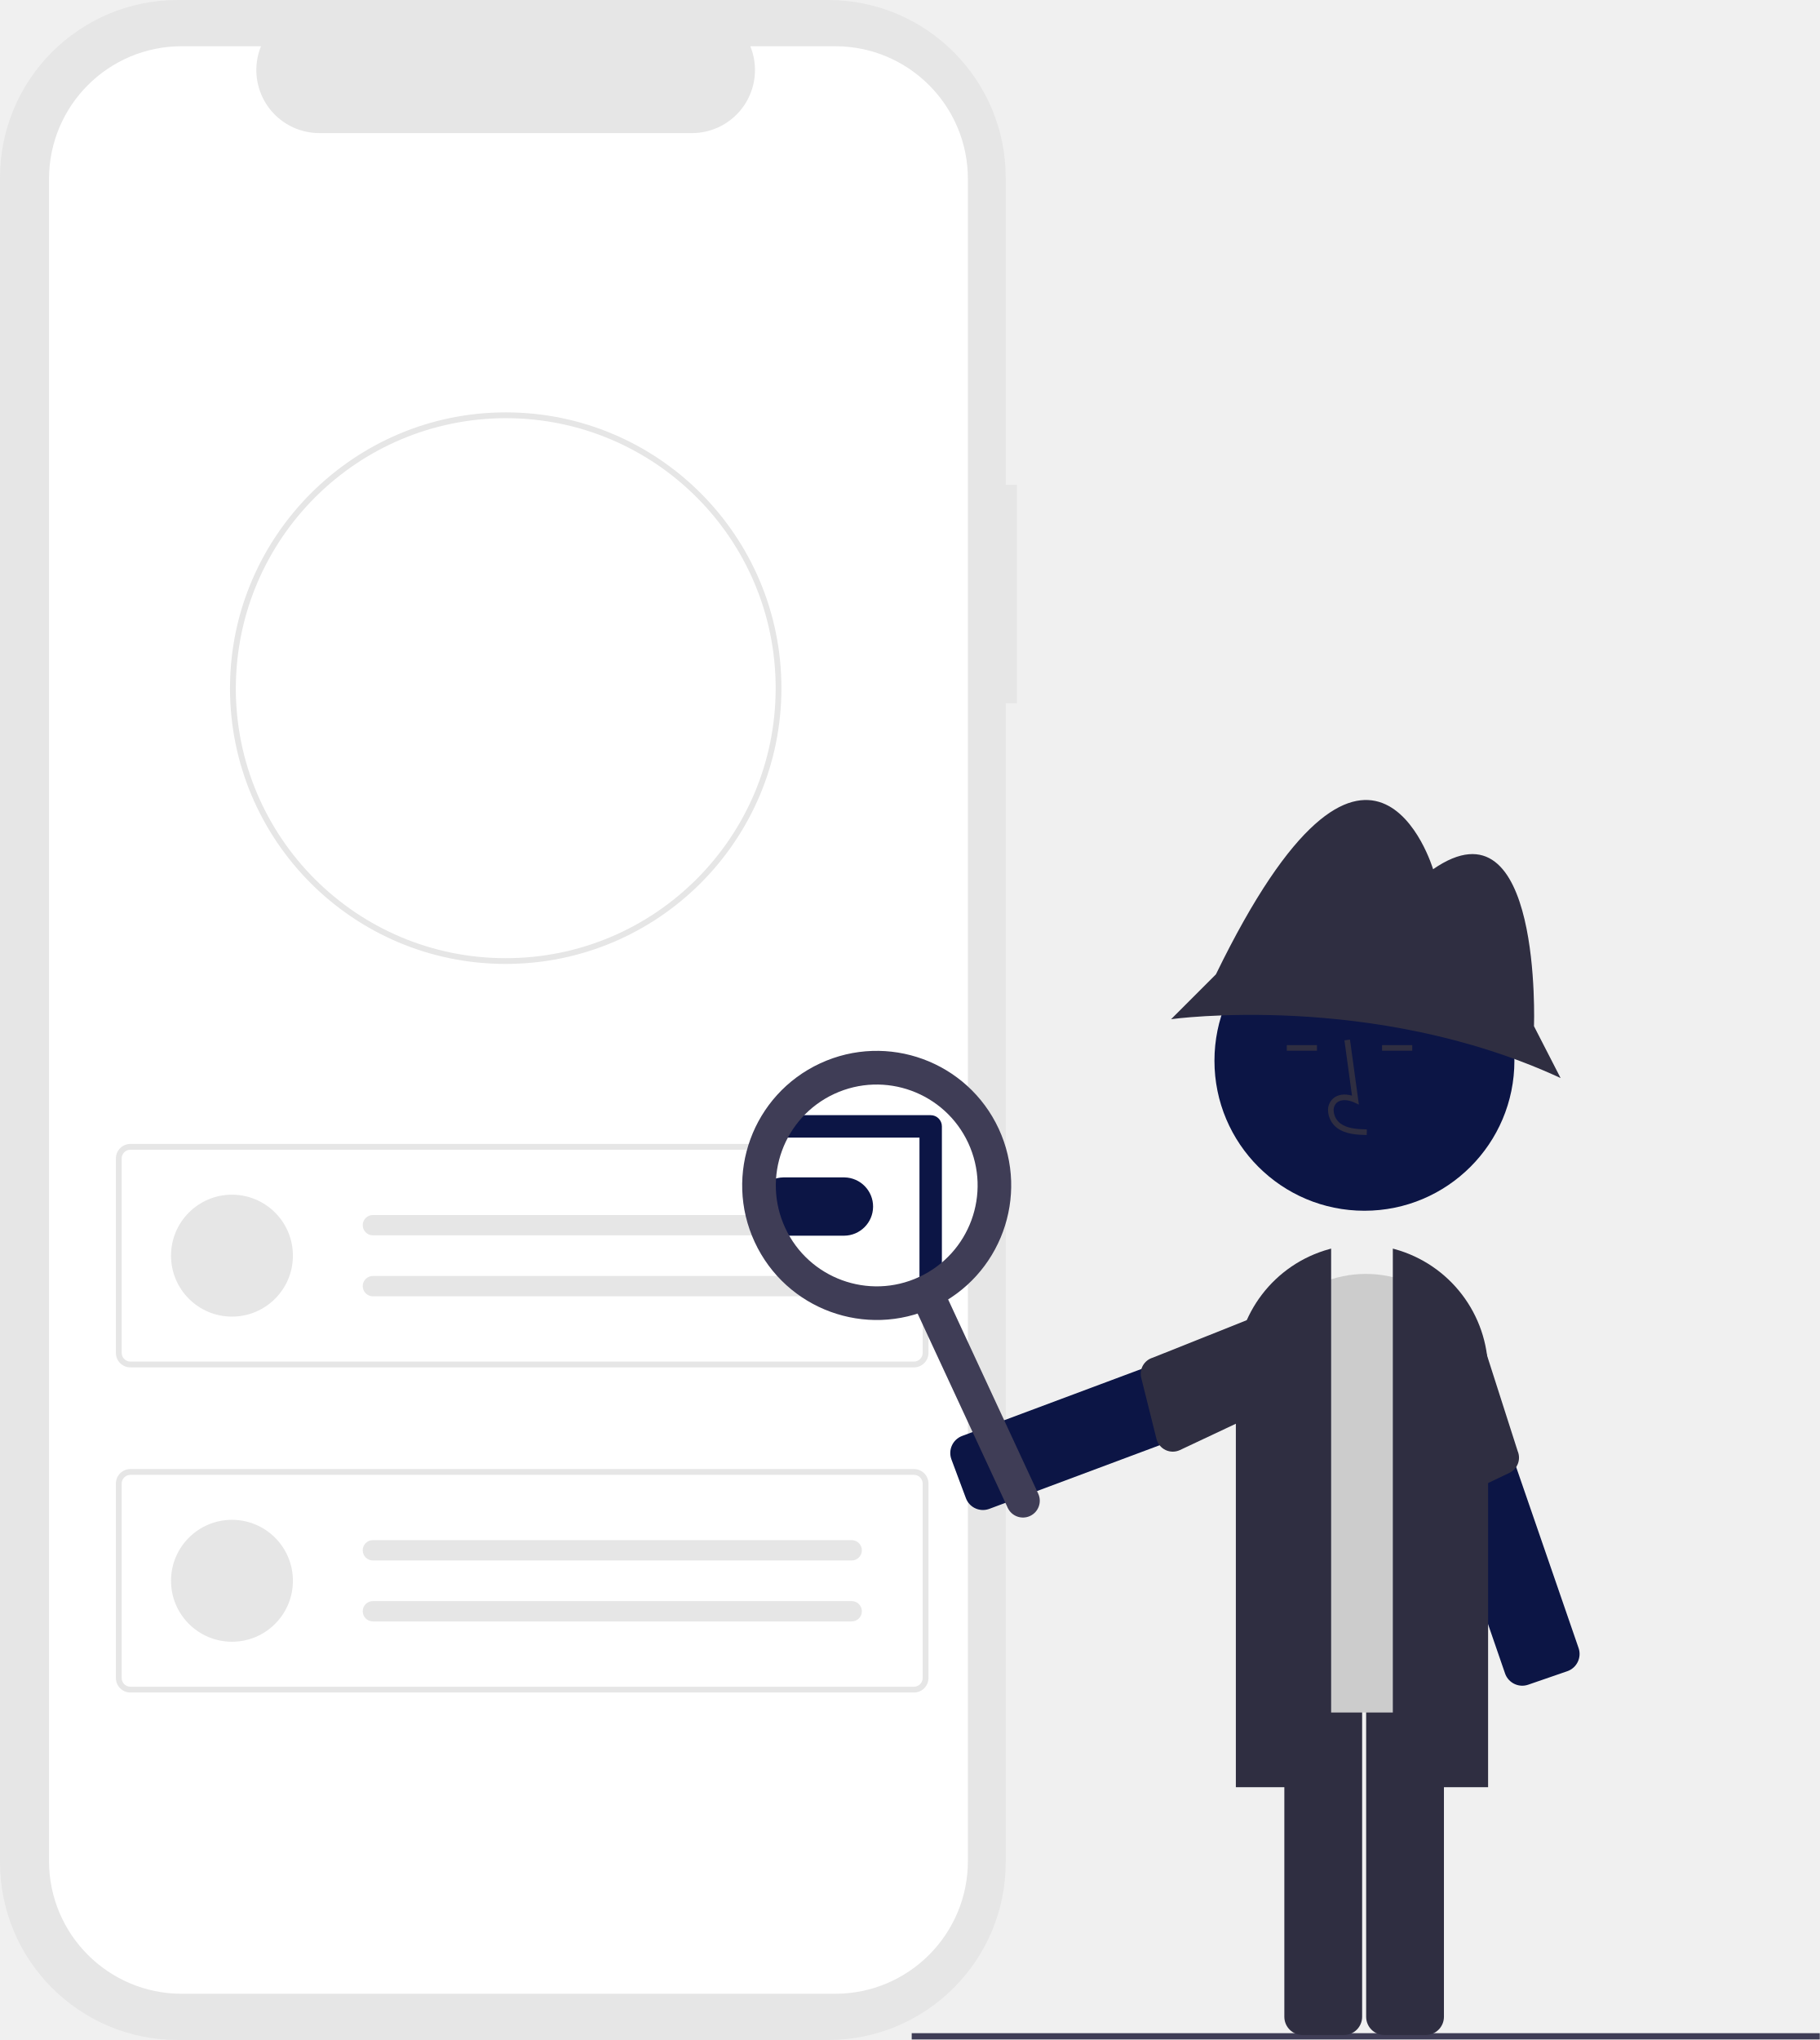
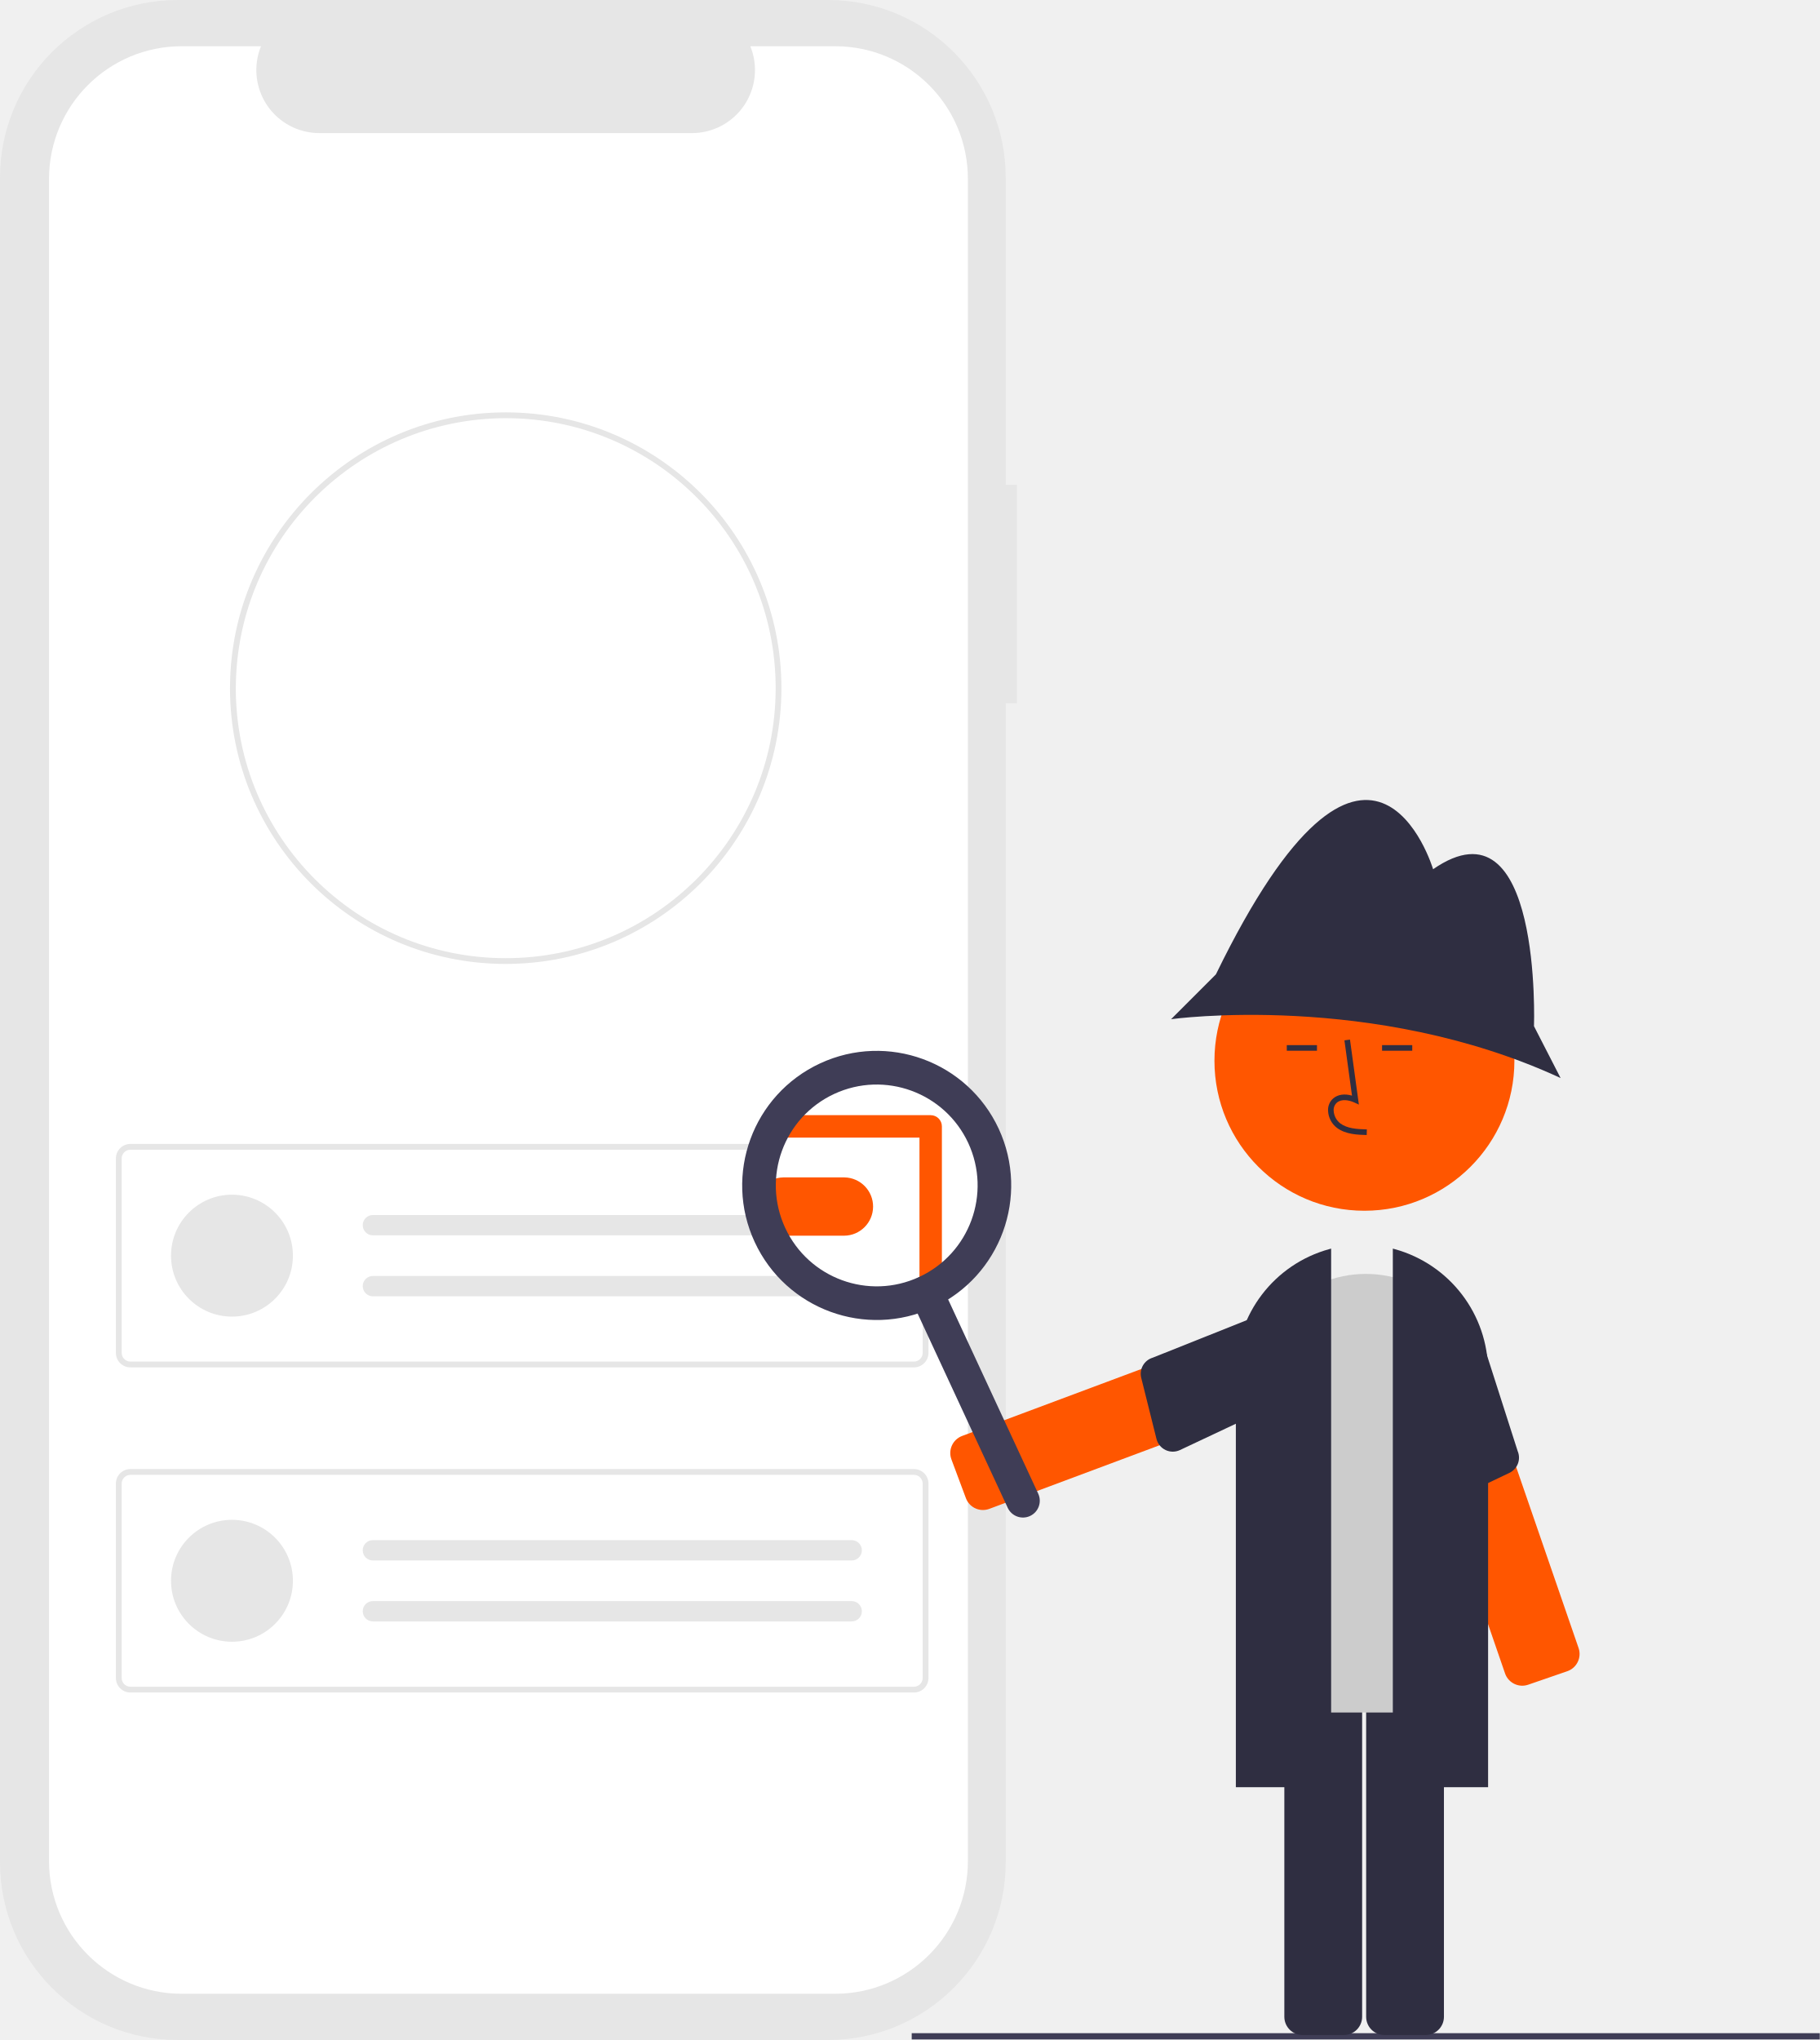
<svg xmlns="http://www.w3.org/2000/svg" id="f52ea72b-4bf4-4ca0-b256-883445bd7321" data-name="Layer 1" width="649.378" height="727.778" viewBox="0 0 649.378 727.778">
  <path d="M648.2,259.058h-3.999V149.513A63.402,63.402,0,0,0,580.8,86.111H348.713a63.402,63.402,0,0,0-63.402,63.402V750.487A63.402,63.402,0,0,0,348.713,813.889H580.799a63.402,63.402,0,0,0,63.402-63.402V337.034h3.999Z" transform="translate(-285.3111 -86.11101)" fill="#e6e6e6" />
  <path d="M583.358,102.606h-30.295a22.495,22.495,0,0,1-20.827,30.991H399.276a22.495,22.495,0,0,1-20.827-30.991H350.153a47.348,47.348,0,0,0-47.348,47.348V750.046a47.348,47.348,0,0,0,47.348,47.348H583.358a47.348,47.348,0,0,0,47.348-47.348h0V149.954A47.348,47.348,0,0,0,583.358,102.606Z" transform="translate(-285.3111 -86.11101)" fill="#fff" />
  <path id="f3818c68-126c-4685-b4e0-2450731ccc2a" data-name="a2804879-ded6-4045-b20f-1f1dde9b938b" d="M611.462,573.93h-279.619a5.184,5.184,0,0,1-5.178-5.178v-69.361a5.184,5.184,0,0,1,5.178-5.178h279.619a5.184,5.184,0,0,1,5.178,5.178v69.362A5.184,5.184,0,0,1,611.462,573.93Zm-279.619-77.646a3.11,3.11,0,0,0-3.107,3.107v69.362a3.11,3.11,0,0,0,3.107,3.107h279.619a3.11,3.11,0,0,0,3.107-3.107v-69.362a3.11,3.11,0,0,0-3.107-3.107Z" transform="translate(-285.3111 -86.11101)" fill="#e6e6e6" />
  <circle id="abdb74b7-e321-430b-89c2-b563f66442fc" data-name="b9ad11c9-d8a0-4df6-8741-900b9ec46a35" cx="82.778" cy="447.96" r="21.748" fill="#e6e6e6" />
  <path id="addd02b1-b85b-481a-baea-1b0ba5ed9f4a" data-name="bd261eec-7ae0-49b0-bf26-57ff03972605" d="M418.317,519.573a3.625,3.625,0,0,0,0,7.249h170.878a3.625,3.625,0,0,0,.14-7.249l-.021-0q-.059-.001-.119,0Z" transform="translate(-285.3111 -86.11101)" fill="#e6e6e6" />
  <path id="a42dc2a4-5fb2-4ea8-b2b3-ce81bc256782" data-name="e80b4447-8c34-435b-ba6c-5300a190ab24" d="M418.317,541.321a3.625,3.625,0,0,0,0,7.249h170.878a3.625,3.625,0,0,0,.119-7.249q-.059-.001-.119,0Z" transform="translate(-285.3111 -86.11101)" fill="#e6e6e6" />
  <path id="b84687c4-e3b4-4975-8361-bf73c33c9ee5" data-name="e55fcb7d-3a3b-45d8-b167-72fb2263dd92" d="M611.462,689.92h-279.619a5.184,5.184,0,0,1-5.178-5.178v-69.361a5.184,5.184,0,0,1,5.178-5.178h279.619a5.184,5.184,0,0,1,5.178,5.178v69.362A5.184,5.184,0,0,1,611.462,689.92Zm-279.619-77.646a3.11,3.11,0,0,0-3.107,3.107v69.362a3.11,3.11,0,0,0,3.107,3.107h279.619a3.11,3.11,0,0,0,3.107-3.107v-69.362a3.11,3.11,0,0,0-3.107-3.107Z" transform="translate(-285.3111 -86.11101)" fill="#e6e6e6" />
  <circle id="fe3713e7-4e14-41f8-af1d-48b338e5371c" data-name="a50d232f-7710-43e4-8fa9-6ef0443fc454" cx="82.778" cy="563.95" r="21.748" fill="#e6e6e6" />
  <path id="e34cf46a-1d6c-4c41-b5e1-331fa5bf8d4c" data-name="e49b4965-a9e9-4371-9134-194e44e65c31" d="M418.317,635.563a3.625,3.625,0,0,0,0,7.249h170.878a3.625,3.625,0,0,0,.119-7.249q-.059-.001-.119,0Z" transform="translate(-285.3111 -86.11101)" fill="#e6e6e6" />
  <path id="e105039f-b7a6-49c8-8f81-87505f1b0ae5" data-name="abc4586a-ac92-4255-aae6-84f53baad571" d="M418.317,657.311a3.625,3.625,0,0,0,0,7.249h170.878a3.625,3.625,0,0,0,.119-7.249q-.059-.001-.119,0Z" transform="translate(-285.3111 -86.11101)" fill="#e6e6e6" />
  <path id="ad9187ec-89e0-4b9d-a4fb-dc654c09bafe" data-name="a9e593af-a319-4e97-9065-f0c2c04624d5" d="M465.768,429.995a98.343,98.343,0,0,1-98.384-98.302v-.082c0-.206,0-.423.012-.629.3-53.879,44.432-97.756,98.372-97.756a98.384,98.384,0,0,1,.022,196.768h-.022Zm0-194.7a96.519,96.519,0,0,0-96.3,95.749c-.011.22-.011.4-.011.564a96.325,96.325,0,1,0,96.337-96.313h-.026Z" transform="translate(-285.3111 -86.11101)" fill="#e6e6e6" />
  <circle cx="315.114" cy="422.842" r="40" fill="#fff" />
-   <path d="M586.533,526.949c-.069,0-.137-0-.206-.002h-21.5a10.398,10.398,0,0,1-.008-20.792h21.518c.105-.002.22-.002.334,0a10.398,10.398,0,0,1-.138,20.794Z" transform="translate(-285.3111 -86.11101)" fill="#0c1545" />
+   <path d="M586.533,526.949c-.069,0-.137-0-.206-.002h-21.5a10.398,10.398,0,0,1-.008-20.792h21.518c.105-.002.22-.002.334,0a10.398,10.398,0,0,1-.138,20.794Z" transform="translate(-285.3111 -86.11101)" fill="#ff5600" />
  <rect x="325.345" y="725.344" width="324.033" height="2.241" fill="#3f3d56" />
-   <path d="M630.621,621.842a6.561,6.561,0,0,1-.63-1.259l-5.163-13.827a6.508,6.508,0,0,1,3.815-8.363l115.242-43.032a6.506,6.506,0,0,1,8.363,3.815l5.163,13.828a6.5,6.5,0,0,1-3.816,8.363l-115.241,43.032a6.507,6.507,0,0,1-7.734-2.556Z" transform="translate(-285.3111 -86.11101)" fill="#0c1545" />
+   <path d="M630.621,621.842a6.561,6.561,0,0,1-.63-1.259l-5.163-13.827a6.508,6.508,0,0,1,3.815-8.363l115.242-43.032a6.506,6.506,0,0,1,8.363,3.815l5.163,13.828a6.5,6.5,0,0,1-3.816,8.363l-115.241,43.032a6.507,6.507,0,0,1-7.734-2.556Z" transform="translate(-285.3111 -86.11101)" fill="#ff5600" />
  <path d="M743.518,551.788l-46.863,18.687a6,6,0,0,0-4.093,7.2l5.439,21.775a6,6,0,0,0,8.376,3.975l46.992-22.119a6.011,6.011,0,0,0,3.524-7.717l-5.649-18.276A6.011,6.011,0,0,0,743.518,551.788Z" transform="translate(-285.3111 -86.11101)" fill="#2f2e41" />
-   <path d="M829.28,687.45a6.507,6.507,0,0,1-6.892-4.34l-40.114-116.289a6.5,6.5,0,0,1,4.025-8.264l13.953-4.814a6.504,6.504,0,0,1,8.264,4.025l40.115,116.29a6.508,6.508,0,0,1-4.025,8.264l-13.953,4.812A6.561,6.561,0,0,1,829.28,687.45Z" transform="translate(-285.3111 -86.11101)" fill="#0c1545" />
+   <path d="M829.28,687.45a6.507,6.507,0,0,1-6.892-4.34l-40.114-116.289a6.5,6.5,0,0,1,4.025-8.264l13.953-4.814a6.504,6.504,0,0,1,8.264,4.025l40.115,116.29a6.508,6.508,0,0,1-4.025,8.264l-13.953,4.812A6.561,6.561,0,0,1,829.28,687.45Z" transform="translate(-285.3111 -86.11101)" fill="#ff5600" />
  <path d="M811.506,555.778l15.396,48.045a6,6,0,0,1-2.951,7.738l-20.26,9.657a6,6,0,0,1-8.396-3.934l-12.83-50.328a6.011,6.011,0,0,1,3.712-7.629l17.694-7.268A6.011,6.011,0,0,1,811.506,555.778Z" transform="translate(-285.3111 -86.11101)" fill="#2f2e41" />
  <path d="M764.891,812.114H750.131a6.508,6.508,0,0,1-6.5-6.5V682.599a6.508,6.508,0,0,1,6.5-6.5h14.759a6.508,6.508,0,0,1,6.5,6.5V805.614A6.508,6.508,0,0,1,764.891,812.114Z" transform="translate(-285.3111 -86.11101)" fill="#2f2e41" />
  <path d="M794.083,812.114H779.323a6.508,6.508,0,0,1-6.5-6.5V682.599a6.508,6.508,0,0,1,6.5-6.5h14.76a6.508,6.508,0,0,1,6.5,6.5V805.614A6.508,6.508,0,0,1,794.083,812.114Z" transform="translate(-285.3111 -86.11101)" fill="#2f2e41" />
  <path d="M806.247,697.062H739.184a7.008,7.008,0,0,1-7-7V581.117a40.531,40.531,0,0,1,81.062,0V690.062A7.008,7.008,0,0,1,806.247,697.062Z" transform="translate(-285.3111 -86.11101)" fill="#ccc" />
  <path d="M816.341,723.711h-34V531.556l.632.172a45.382,45.382,0,0,1,33.368,43.688Z" transform="translate(-285.3111 -86.11101)" fill="#2f2e41" />
  <path d="M760.326,723.711h-34V575.416a45.382,45.382,0,0,1,33.368-43.688l.632-.172Z" transform="translate(-285.3111 -86.11101)" fill="#2f2e41" />
-   <circle cx="486.897" cy="378.421" r="53.519" fill="#0c1545" />
+   <circle cx="486.897" cy="378.421" r="53.519" fill="#ff5600" />
  <path d="M832.715,452.21s3-83-36-56c0,0-22.5-75.5-77.5,37.5l-16,16s72-10,139,21Z" transform="translate(-285.3111 -86.11101)" fill="#2f2e41" />
  <path d="M773.024,491.036c-3.306-.092-7.42-.207-10.59-2.522a8.133,8.133,0,0,1-3.2-6.073,5.471,5.471,0,0,1,1.86-4.493c1.656-1.399,4.073-1.727,6.678-.961l-2.699-19.726,1.981-.271,3.173,23.19-1.655-.759c-1.918-.88-4.552-1.328-6.188.055a3.515,3.515,0,0,0-1.153,2.896,6.147,6.147,0,0,0,2.381,4.528c2.467,1.802,5.746,2.034,9.466,2.138Z" transform="translate(-285.3111 -86.11101)" fill="#2f2e41" />
  <rect x="459.192" y="372.852" width="10.772" height="2" fill="#2f2e41" />
  <rect x="493.192" y="372.852" width="10.772" height="2" fill="#2f2e41" />
  <path d="M652.882,626.944a6,6,0,0,1-7.968-2.918l-34.511-74.384a6,6,0,0,1,10.885-5.05l34.511,74.384A6,6,0,0,1,652.882,626.944Z" transform="translate(-285.3111 -86.11101)" fill="#3f3d56" />
-   <path d="M617.425,546.905a4,4,0,0,1-4-4V491.953h-50a4,4,0,0,1,0-8h54a4,4,0,0,1,4,4v54.953A4,4,0,0,1,617.425,546.905Z" transform="translate(-285.3111 -86.11101)" fill="#0c1545" />
+   <path d="M617.425,546.905a4,4,0,0,1-4-4V491.953h-50a4,4,0,0,1,0-8h54a4,4,0,0,1,4,4v54.953A4,4,0,0,1,617.425,546.905Z" transform="translate(-285.3111 -86.11101)" fill="#ff5600" />
  <path d="M618.371,552.56a48,48,0,1,1,23.34-63.743A48.054,48.054,0,0,1,618.371,552.56Zm-35.353-76.198a36,36,0,1,0,47.808,17.505A36.041,36.041,0,0,0,583.018,476.362Z" transform="translate(-285.3111 -86.11101)" fill="#3f3d56" />
</svg>
